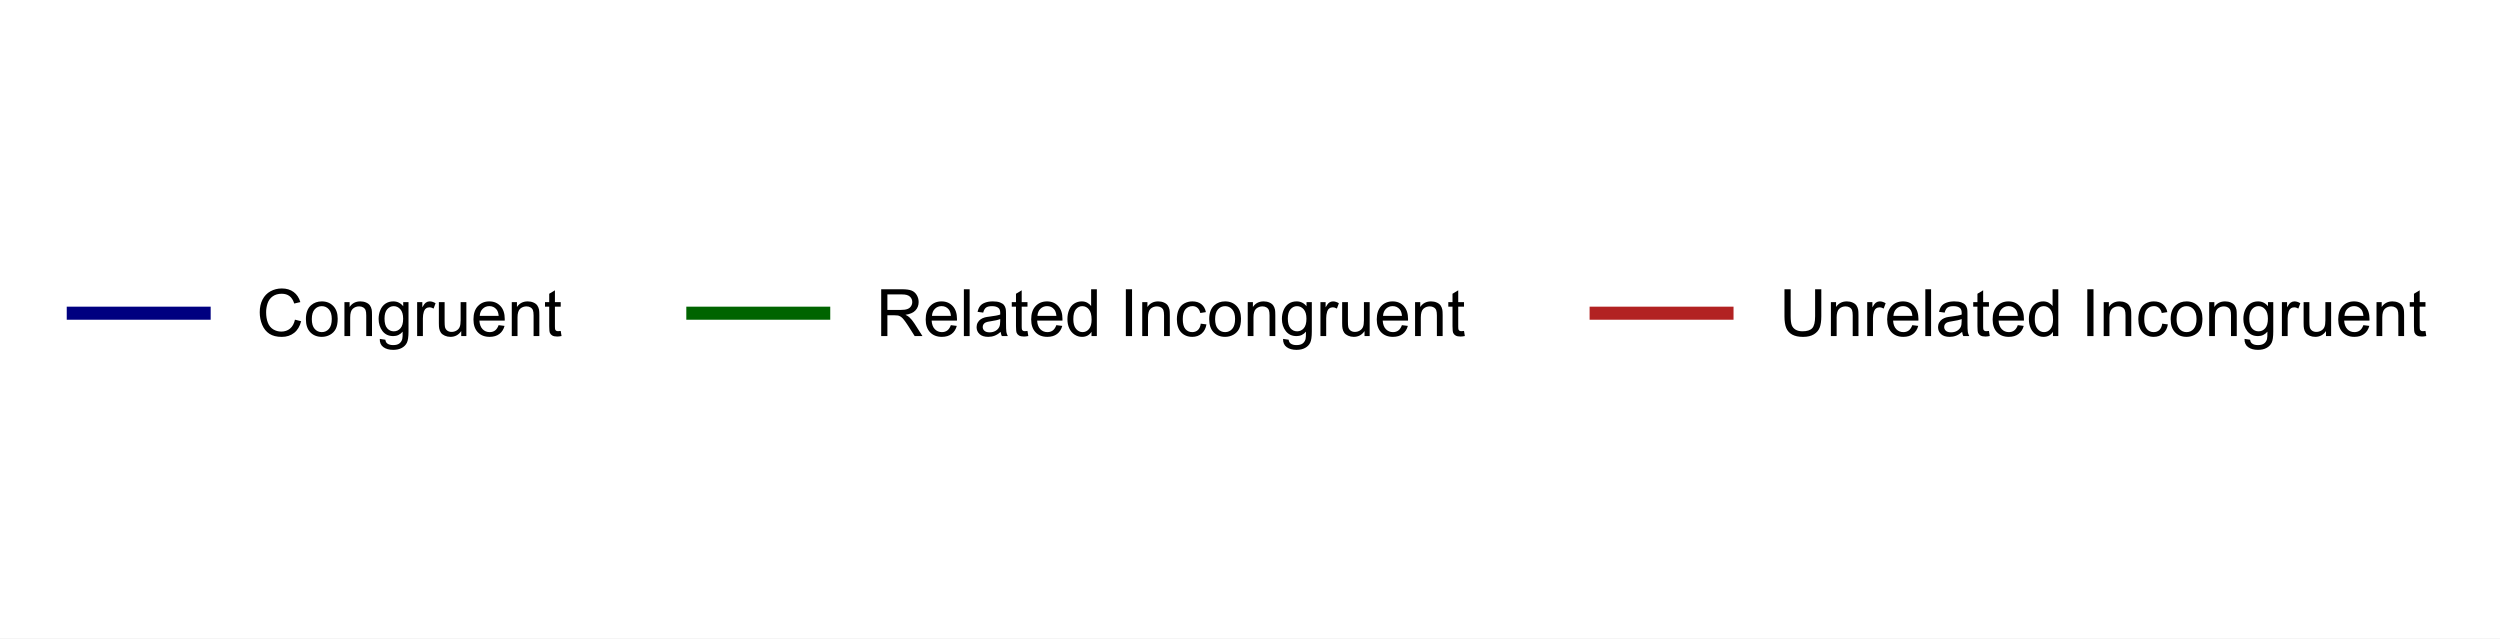
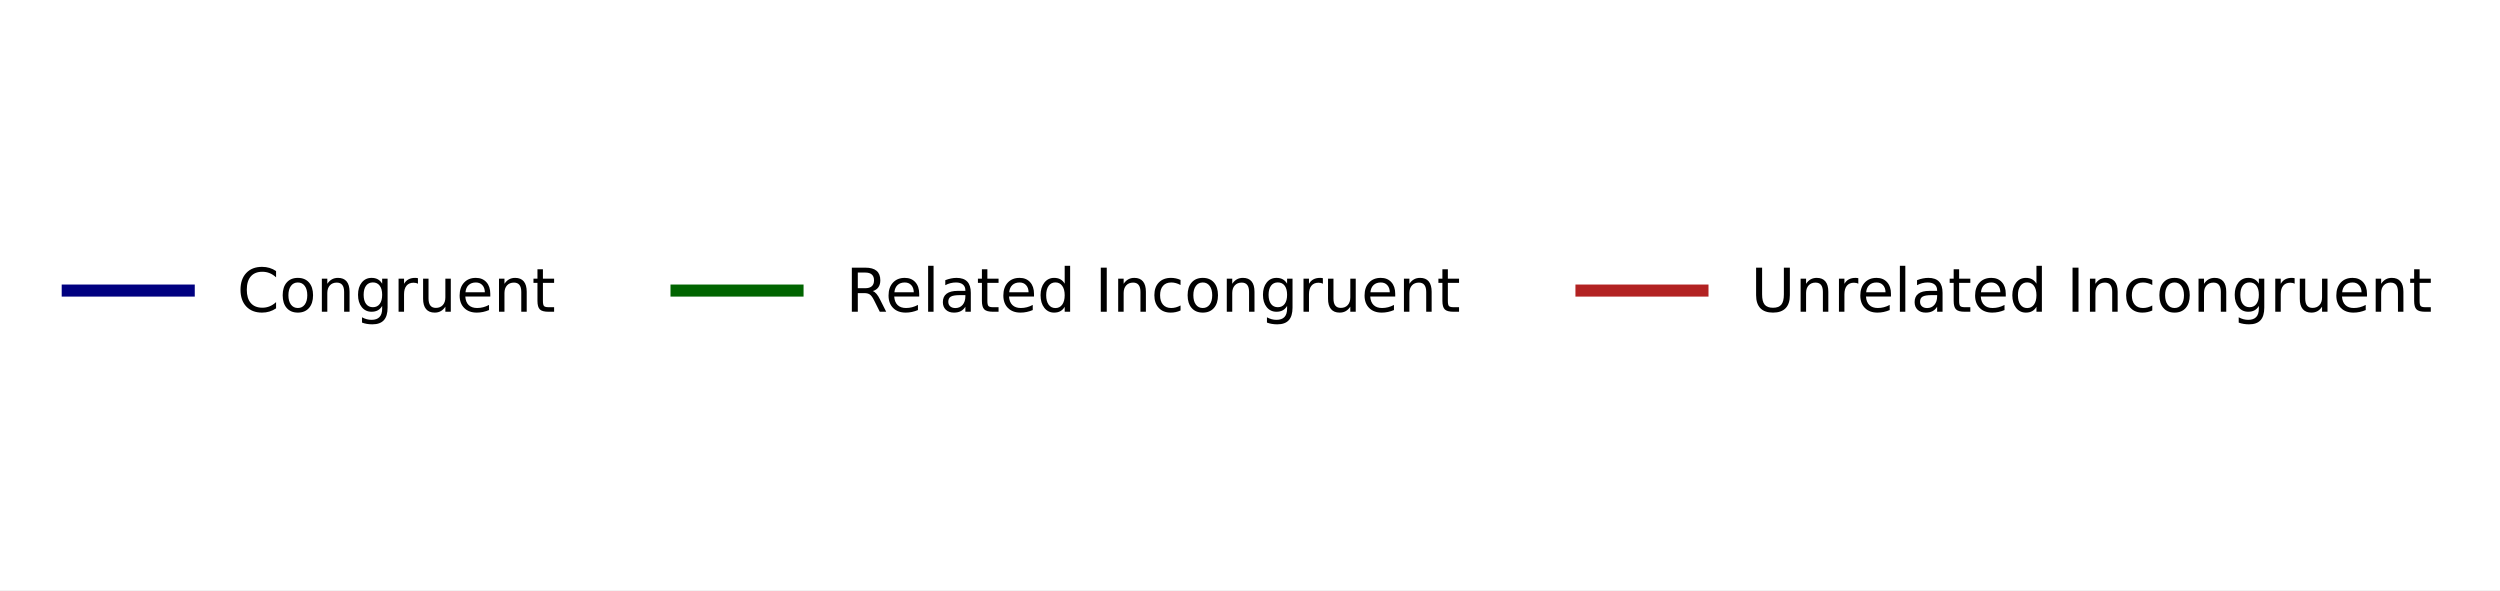
- <svg xmlns="http://www.w3.org/2000/svg" xmlns:xlink="http://www.w3.org/1999/xlink" width="382.098pt" height="97.56pt" viewBox="0 0 382.098 97.56" version="1.1">
+ <svg xmlns="http://www.w3.org/2000/svg" xmlns:xlink="http://www.w3.org/1999/xlink" width="413.306pt" height="97.56pt" viewBox="0 0 413.306 97.56" version="1.1">
  <defs>
    <style type="text/css">*{stroke-linejoin: round; stroke-linecap: butt}</style>
  </defs>
  <g id="figure_1">
    <g id="patch_1">
-       <path d="M 0 97.56  L 382.098 97.56  L 382.098 0  L 0 0  z " style="fill: #ffffff" />
+       <path d="M 0 97.56  L 413.306 97.56  L 413.306 0  L 0 0  z " style="fill: #ffffff" />
    </g>
    <g id="axes_1">
      <g id="legend_1">
        <g id="line2d_1">
-           <path d="M 11.2 47.867  L 21.2 47.867  L 31.2 47.867  " style="fill: none; stroke: #000080; stroke-width: 2; stroke-linecap: square" />
+           <path d="M 11.2 48.039  L 21.2 48.039  L 31.2 48.039  " style="fill: none; stroke: #000080; stroke-width: 2; stroke-linecap: square" />
        </g>
        <g id="text_1">
-           <g transform="translate(39.2 51.3675) scale(0.1 -0.1)">
+           <g transform="translate(39.2 51.53937) scale(0.1 -0.1)">
            <defs>
-               <path id="ArialMT-43" d="M 3763 1606  L 4369 1453  Q 4178 706 3683 314  Q 3188 -78 2472 -78  Q 1731 -78 1267 223  Q 803 525 561 1097  Q 319 1669 319 2325  Q 319 3041 592 3573  Q 866 4106 1370 4382  Q 1875 4659 2481 4659  Q 3169 4659 3637 4309  Q 4106 3959 4291 3325  L 3694 3184  Q 3534 3684 3231 3912  Q 2928 4141 2469 4141  Q 1941 4141 1586 3887  Q 1231 3634 1087 3207  Q 944 2781 944 2328  Q 944 1744 1114 1308  Q 1284 872 1643 656  Q 2003 441 2422 441  Q 2931 441 3284 734  Q 3638 1028 3763 1606  z " transform="scale(0.015625)" />
-               <path id="ArialMT-6f" d="M 213 1659  Q 213 2581 725 3025  Q 1153 3394 1769 3394  Q 2453 3394 2887 2945  Q 3322 2497 3322 1706  Q 3322 1066 3130 698  Q 2938 331 2570 128  Q 2203 -75 1769 -75  Q 1072 -75 642 372  Q 213 819 213 1659  z M 791 1659  Q 791 1022 1069 705  Q 1347 388 1769 388  Q 2188 388 2466 706  Q 2744 1025 2744 1678  Q 2744 2294 2464 2611  Q 2184 2928 1769 2928  Q 1347 2928 1069 2612  Q 791 2297 791 1659  z " transform="scale(0.015625)" />
-               <path id="ArialMT-6e" d="M 422 0  L 422 3319  L 928 3319  L 928 2847  Q 1294 3394 1984 3394  Q 2284 3394 2536 3286  Q 2788 3178 2913 3003  Q 3038 2828 3088 2588  Q 3119 2431 3119 2041  L 3119 0  L 2556 0  L 2556 2019  Q 2556 2363 2490 2533  Q 2425 2703 2258 2804  Q 2091 2906 1866 2906  Q 1506 2906 1245 2678  Q 984 2450 984 1813  L 984 0  L 422 0  z " transform="scale(0.015625)" />
-               <path id="ArialMT-67" d="M 319 -275  L 866 -356  Q 900 -609 1056 -725  Q 1266 -881 1628 -881  Q 2019 -881 2231 -725  Q 2444 -569 2519 -288  Q 2563 -116 2559 434  Q 2191 0 1641 0  Q 956 0 581 494  Q 206 988 206 1678  Q 206 2153 378 2554  Q 550 2956 876 3175  Q 1203 3394 1644 3394  Q 2231 3394 2613 2919  L 2613 3319  L 3131 3319  L 3131 450  Q 3131 -325 2973 -648  Q 2816 -972 2473 -1159  Q 2131 -1347 1631 -1347  Q 1038 -1347 672 -1080  Q 306 -813 319 -275  z M 784 1719  Q 784 1066 1043 766  Q 1303 466 1694 466  Q 2081 466 2343 764  Q 2606 1063 2606 1700  Q 2606 2309 2336 2618  Q 2066 2928 1684 2928  Q 1309 2928 1046 2623  Q 784 2319 784 1719  z " transform="scale(0.015625)" />
-               <path id="ArialMT-72" d="M 416 0  L 416 3319  L 922 3319  L 922 2816  Q 1116 3169 1280 3281  Q 1444 3394 1641 3394  Q 1925 3394 2219 3213  L 2025 2691  Q 1819 2813 1613 2813  Q 1428 2813 1281 2702  Q 1134 2591 1072 2394  Q 978 2094 978 1738  L 978 0  L 416 0  z " transform="scale(0.015625)" />
-               <path id="ArialMT-75" d="M 2597 0  L 2597 488  Q 2209 -75 1544 -75  Q 1250 -75 995 37  Q 741 150 617 320  Q 494 491 444 738  Q 409 903 409 1263  L 409 3319  L 972 3319  L 972 1478  Q 972 1038 1006 884  Q 1059 663 1231 536  Q 1403 409 1656 409  Q 1909 409 2131 539  Q 2353 669 2445 892  Q 2538 1116 2538 1541  L 2538 3319  L 3100 3319  L 3100 0  L 2597 0  z " transform="scale(0.015625)" />
-               <path id="ArialMT-65" d="M 2694 1069  L 3275 997  Q 3138 488 2766 206  Q 2394 -75 1816 -75  Q 1088 -75 661 373  Q 234 822 234 1631  Q 234 2469 665 2931  Q 1097 3394 1784 3394  Q 2450 3394 2872 2941  Q 3294 2488 3294 1666  Q 3294 1616 3291 1516  L 816 1516  Q 847 969 1125 678  Q 1403 388 1819 388  Q 2128 388 2347 550  Q 2566 713 2694 1069  z M 847 1978  L 2700 1978  Q 2663 2397 2488 2606  Q 2219 2931 1791 2931  Q 1403 2931 1139 2672  Q 875 2413 847 1978  z " transform="scale(0.015625)" />
-               <path id="ArialMT-74" d="M 1650 503  L 1731 6  Q 1494 -44 1306 -44  Q 1000 -44 831 53  Q 663 150 594 308  Q 525 466 525 972  L 525 2881  L 113 2881  L 113 3319  L 525 3319  L 525 4141  L 1084 4478  L 1084 3319  L 1650 3319  L 1650 2881  L 1084 2881  L 1084 941  Q 1084 700 1114 631  Q 1144 563 1211 522  Q 1278 481 1403 481  Q 1497 481 1650 503  z " transform="scale(0.015625)" />
+               <path id="DejaVuSans-43" d="M 4122 4306  L 4122 3641  Q 3803 3938 3442 4084  Q 3081 4231 2675 4231  Q 1875 4231 1450 3742  Q 1025 3253 1025 2328  Q 1025 1406 1450 917  Q 1875 428 2675 428  Q 3081 428 3442 575  Q 3803 722 4122 1019  L 4122 359  Q 3791 134 3420 21  Q 3050 -91 2638 -91  Q 1578 -91 968 557  Q 359 1206 359 2328  Q 359 3453 968 4101  Q 1578 4750 2638 4750  Q 3056 4750 3426 4639  Q 3797 4528 4122 4306  z " transform="scale(0.015625)" />
+               <path id="DejaVuSans-6f" d="M 1959 3097  Q 1497 3097 1228 2736  Q 959 2375 959 1747  Q 959 1119 1226 758  Q 1494 397 1959 397  Q 2419 397 2687 759  Q 2956 1122 2956 1747  Q 2956 2369 2687 2733  Q 2419 3097 1959 3097  z M 1959 3584  Q 2709 3584 3137 3096  Q 3566 2609 3566 1747  Q 3566 888 3137 398  Q 2709 -91 1959 -91  Q 1206 -91 779 398  Q 353 888 353 1747  Q 353 2609 779 3096  Q 1206 3584 1959 3584  z " transform="scale(0.015625)" />
+               <path id="DejaVuSans-6e" d="M 3513 2113  L 3513 0  L 2938 0  L 2938 2094  Q 2938 2591 2744 2837  Q 2550 3084 2163 3084  Q 1697 3084 1428 2787  Q 1159 2491 1159 1978  L 1159 0  L 581 0  L 581 3500  L 1159 3500  L 1159 2956  Q 1366 3272 1645 3428  Q 1925 3584 2291 3584  Q 2894 3584 3203 3211  Q 3513 2838 3513 2113  z " transform="scale(0.015625)" />
+               <path id="DejaVuSans-67" d="M 2906 1791  Q 2906 2416 2648 2759  Q 2391 3103 1925 3103  Q 1463 3103 1205 2759  Q 947 2416 947 1791  Q 947 1169 1205 825  Q 1463 481 1925 481  Q 2391 481 2648 825  Q 2906 1169 2906 1791  z M 3481 434  Q 3481 -459 3084 -895  Q 2688 -1331 1869 -1331  Q 1566 -1331 1297 -1286  Q 1028 -1241 775 -1147  L 775 -588  Q 1028 -725 1275 -790  Q 1522 -856 1778 -856  Q 2344 -856 2625 -561  Q 2906 -266 2906 331  L 2906 616  Q 2728 306 2450 153  Q 2172 0 1784 0  Q 1141 0 747 490  Q 353 981 353 1791  Q 353 2603 747 3093  Q 1141 3584 1784 3584  Q 2172 3584 2450 3431  Q 2728 3278 2906 2969  L 2906 3500  L 3481 3500  L 3481 434  z " transform="scale(0.015625)" />
+               <path id="DejaVuSans-72" d="M 2631 2963  Q 2534 3019 2420 3045  Q 2306 3072 2169 3072  Q 1681 3072 1420 2755  Q 1159 2438 1159 1844  L 1159 0  L 581 0  L 581 3500  L 1159 3500  L 1159 2956  Q 1341 3275 1631 3429  Q 1922 3584 2338 3584  Q 2397 3584 2469 3576  Q 2541 3569 2628 3553  L 2631 2963  z " transform="scale(0.015625)" />
+               <path id="DejaVuSans-75" d="M 544 1381  L 544 3500  L 1119 3500  L 1119 1403  Q 1119 906 1312 657  Q 1506 409 1894 409  Q 2359 409 2629 706  Q 2900 1003 2900 1516  L 2900 3500  L 3475 3500  L 3475 0  L 2900 0  L 2900 538  Q 2691 219 2414 64  Q 2138 -91 1772 -91  Q 1169 -91 856 284  Q 544 659 544 1381  z M 1991 3584  L 1991 3584  z " transform="scale(0.015625)" />
+               <path id="DejaVuSans-65" d="M 3597 1894  L 3597 1613  L 953 1613  Q 991 1019 1311 708  Q 1631 397 2203 397  Q 2534 397 2845 478  Q 3156 559 3463 722  L 3463 178  Q 3153 47 2828 -22  Q 2503 -91 2169 -91  Q 1331 -91 842 396  Q 353 884 353 1716  Q 353 2575 817 3079  Q 1281 3584 2069 3584  Q 2775 3584 3186 3129  Q 3597 2675 3597 1894  z M 3022 2063  Q 3016 2534 2758 2815  Q 2500 3097 2075 3097  Q 1594 3097 1305 2825  Q 1016 2553 972 2059  L 3022 2063  z " transform="scale(0.015625)" />
+               <path id="DejaVuSans-74" d="M 1172 4494  L 1172 3500  L 2356 3500  L 2356 3053  L 1172 3053  L 1172 1153  Q 1172 725 1289 603  Q 1406 481 1766 481  L 2356 481  L 2356 0  L 1766 0  Q 1100 0 847 248  Q 594 497 594 1153  L 594 3053  L 172 3053  L 172 3500  L 594 3500  L 594 4494  L 1172 4494  z " transform="scale(0.015625)" />
            </defs>
-             <use xlink:href="#ArialMT-43" />
-             <use xlink:href="#ArialMT-6f" x="72.217" />
-             <use xlink:href="#ArialMT-6e" x="127.832" />
-             <use xlink:href="#ArialMT-67" x="183.447" />
-             <use xlink:href="#ArialMT-72" x="239.062" />
-             <use xlink:href="#ArialMT-75" x="272.363" />
-             <use xlink:href="#ArialMT-65" x="327.979" />
-             <use xlink:href="#ArialMT-6e" x="383.594" />
-             <use xlink:href="#ArialMT-74" x="439.209" />
+             <use xlink:href="#DejaVuSans-43" />
+             <use xlink:href="#DejaVuSans-6f" x="69.824" />
+             <use xlink:href="#DejaVuSans-6e" x="131.006" />
+             <use xlink:href="#DejaVuSans-67" x="194.385" />
+             <use xlink:href="#DejaVuSans-72" x="257.861" />
+             <use xlink:href="#DejaVuSans-75" x="298.975" />
+             <use xlink:href="#DejaVuSans-65" x="362.354" />
+             <use xlink:href="#DejaVuSans-6e" x="423.877" />
+             <use xlink:href="#DejaVuSans-74" x="487.256" />
          </g>
        </g>
        <g id="line2d_2">
-           <path d="M 105.895 47.867  L 115.895 47.867  L 125.895 47.867  " style="fill: none; stroke: #006400; stroke-width: 2; stroke-linecap: square" />
+           <path d="M 111.847 48.039  L 121.847 48.039  L 131.847 48.039  " style="fill: none; stroke: #006400; stroke-width: 2; stroke-linecap: square" />
        </g>
        <g id="text_2">
-           <g transform="translate(133.8953 51.3675) scale(0.1 -0.1)">
+           <g transform="translate(139.8469 51.53937) scale(0.1 -0.1)">
            <defs>
-               <path id="ArialMT-52" d="M 503 0  L 503 4581  L 2534 4581  Q 3147 4581 3465 4457  Q 3784 4334 3975 4021  Q 4166 3709 4166 3331  Q 4166 2844 3850 2509  Q 3534 2175 2875 2084  Q 3116 1969 3241 1856  Q 3506 1613 3744 1247  L 4541 0  L 3778 0  L 3172 953  Q 2906 1366 2734 1584  Q 2563 1803 2427 1890  Q 2291 1978 2150 2013  Q 2047 2034 1813 2034  L 1109 2034  L 1109 0  L 503 0  z M 1109 2559  L 2413 2559  Q 2828 2559 3062 2645  Q 3297 2731 3419 2920  Q 3541 3109 3541 3331  Q 3541 3656 3305 3865  Q 3069 4075 2559 4075  L 1109 4075  L 1109 2559  z " transform="scale(0.015625)" />
-               <path id="ArialMT-6c" d="M 409 0  L 409 4581  L 972 4581  L 972 0  L 409 0  z " transform="scale(0.015625)" />
-               <path id="ArialMT-61" d="M 2588 409  Q 2275 144 1986 34  Q 1697 -75 1366 -75  Q 819 -75 525 192  Q 231 459 231 875  Q 231 1119 342 1320  Q 453 1522 633 1644  Q 813 1766 1038 1828  Q 1203 1872 1538 1913  Q 2219 1994 2541 2106  Q 2544 2222 2544 2253  Q 2544 2597 2384 2738  Q 2169 2928 1744 2928  Q 1347 2928 1158 2789  Q 969 2650 878 2297  L 328 2372  Q 403 2725 575 2942  Q 747 3159 1072 3276  Q 1397 3394 1825 3394  Q 2250 3394 2515 3294  Q 2781 3194 2906 3042  Q 3031 2891 3081 2659  Q 3109 2516 3109 2141  L 3109 1391  Q 3109 606 3145 398  Q 3181 191 3288 0  L 2700 0  Q 2613 175 2588 409  z M 2541 1666  Q 2234 1541 1622 1453  Q 1275 1403 1131 1340  Q 988 1278 909 1158  Q 831 1038 831 891  Q 831 666 1001 516  Q 1172 366 1500 366  Q 1825 366 2078 508  Q 2331 650 2450 897  Q 2541 1088 2541 1459  L 2541 1666  z " transform="scale(0.015625)" />
-               <path id="ArialMT-64" d="M 2575 0  L 2575 419  Q 2259 -75 1647 -75  Q 1250 -75 917 144  Q 584 363 401 755  Q 219 1147 219 1656  Q 219 2153 384 2558  Q 550 2963 881 3178  Q 1213 3394 1622 3394  Q 1922 3394 2156 3267  Q 2391 3141 2538 2938  L 2538 4581  L 3097 4581  L 3097 0  L 2575 0  z M 797 1656  Q 797 1019 1065 703  Q 1334 388 1700 388  Q 2069 388 2326 689  Q 2584 991 2584 1609  Q 2584 2291 2321 2609  Q 2059 2928 1675 2928  Q 1300 2928 1048 2622  Q 797 2316 797 1656  z " transform="scale(0.015625)" />
-               <path id="ArialMT-20" transform="scale(0.015625)" />
-               <path id="ArialMT-49" d="M 597 0  L 597 4581  L 1203 4581  L 1203 0  L 597 0  z " transform="scale(0.015625)" />
-               <path id="ArialMT-63" d="M 2588 1216  L 3141 1144  Q 3050 572 2676 248  Q 2303 -75 1759 -75  Q 1078 -75 664 370  Q 250 816 250 1647  Q 250 2184 428 2587  Q 606 2991 970 3192  Q 1334 3394 1763 3394  Q 2303 3394 2647 3120  Q 2991 2847 3088 2344  L 2541 2259  Q 2463 2594 2264 2762  Q 2066 2931 1784 2931  Q 1359 2931 1093 2626  Q 828 2322 828 1663  Q 828 994 1084 691  Q 1341 388 1753 388  Q 2084 388 2306 591  Q 2528 794 2588 1216  z " transform="scale(0.015625)" />
+               <path id="DejaVuSans-52" d="M 2841 2188  Q 3044 2119 3236 1894  Q 3428 1669 3622 1275  L 4263 0  L 3584 0  L 2988 1197  Q 2756 1666 2539 1819  Q 2322 1972 1947 1972  L 1259 1972  L 1259 0  L 628 0  L 628 4666  L 2053 4666  Q 2853 4666 3247 4331  Q 3641 3997 3641 3322  Q 3641 2881 3436 2590  Q 3231 2300 2841 2188  z M 1259 4147  L 1259 2491  L 2053 2491  Q 2509 2491 2742 2702  Q 2975 2913 2975 3322  Q 2975 3731 2742 3939  Q 2509 4147 2053 4147  L 1259 4147  z " transform="scale(0.015625)" />
+               <path id="DejaVuSans-6c" d="M 603 4863  L 1178 4863  L 1178 0  L 603 0  L 603 4863  z " transform="scale(0.015625)" />
+               <path id="DejaVuSans-61" d="M 2194 1759  Q 1497 1759 1228 1600  Q 959 1441 959 1056  Q 959 750 1161 570  Q 1363 391 1709 391  Q 2188 391 2477 730  Q 2766 1069 2766 1631  L 2766 1759  L 2194 1759  z M 3341 1997  L 3341 0  L 2766 0  L 2766 531  Q 2569 213 2275 61  Q 1981 -91 1556 -91  Q 1019 -91 701 211  Q 384 513 384 1019  Q 384 1609 779 1909  Q 1175 2209 1959 2209  L 2766 2209  L 2766 2266  Q 2766 2663 2505 2880  Q 2244 3097 1772 3097  Q 1472 3097 1187 3025  Q 903 2953 641 2809  L 641 3341  Q 956 3463 1253 3523  Q 1550 3584 1831 3584  Q 2591 3584 2966 3190  Q 3341 2797 3341 1997  z " transform="scale(0.015625)" />
+               <path id="DejaVuSans-64" d="M 2906 2969  L 2906 4863  L 3481 4863  L 3481 0  L 2906 0  L 2906 525  Q 2725 213 2448 61  Q 2172 -91 1784 -91  Q 1150 -91 751 415  Q 353 922 353 1747  Q 353 2572 751 3078  Q 1150 3584 1784 3584  Q 2172 3584 2448 3432  Q 2725 3281 2906 2969  z M 947 1747  Q 947 1113 1208 752  Q 1469 391 1925 391  Q 2381 391 2643 752  Q 2906 1113 2906 1747  Q 2906 2381 2643 2742  Q 2381 3103 1925 3103  Q 1469 3103 1208 2742  Q 947 2381 947 1747  z " transform="scale(0.015625)" />
+               <path id="DejaVuSans-20" transform="scale(0.015625)" />
+               <path id="DejaVuSans-49" d="M 628 4666  L 1259 4666  L 1259 0  L 628 0  L 628 4666  z " transform="scale(0.015625)" />
+               <path id="DejaVuSans-63" d="M 3122 3366  L 3122 2828  Q 2878 2963 2633 3030  Q 2388 3097 2138 3097  Q 1578 3097 1268 2742  Q 959 2388 959 1747  Q 959 1106 1268 751  Q 1578 397 2138 397  Q 2388 397 2633 464  Q 2878 531 3122 666  L 3122 134  Q 2881 22 2623 -34  Q 2366 -91 2075 -91  Q 1284 -91 818 406  Q 353 903 353 1747  Q 353 2603 823 3093  Q 1294 3584 2113 3584  Q 2378 3584 2631 3529  Q 2884 3475 3122 3366  z " transform="scale(0.015625)" />
            </defs>
-             <use xlink:href="#ArialMT-52" />
-             <use xlink:href="#ArialMT-65" x="72.217" />
-             <use xlink:href="#ArialMT-6c" x="127.832" />
-             <use xlink:href="#ArialMT-61" x="150.049" />
-             <use xlink:href="#ArialMT-74" x="205.664" />
-             <use xlink:href="#ArialMT-65" x="233.447" />
-             <use xlink:href="#ArialMT-64" x="289.062" />
-             <use xlink:href="#ArialMT-20" x="344.678" />
-             <use xlink:href="#ArialMT-49" x="372.461" />
-             <use xlink:href="#ArialMT-6e" x="400.244" />
-             <use xlink:href="#ArialMT-63" x="455.859" />
-             <use xlink:href="#ArialMT-6f" x="505.859" />
-             <use xlink:href="#ArialMT-6e" x="561.475" />
-             <use xlink:href="#ArialMT-67" x="617.09" />
-             <use xlink:href="#ArialMT-72" x="672.705" />
-             <use xlink:href="#ArialMT-75" x="706.006" />
-             <use xlink:href="#ArialMT-65" x="761.621" />
-             <use xlink:href="#ArialMT-6e" x="817.236" />
-             <use xlink:href="#ArialMT-74" x="872.852" />
+             <use xlink:href="#DejaVuSans-52" />
+             <use xlink:href="#DejaVuSans-65" x="64.982" />
+             <use xlink:href="#DejaVuSans-6c" x="126.506" />
+             <use xlink:href="#DejaVuSans-61" x="154.289" />
+             <use xlink:href="#DejaVuSans-74" x="215.568" />
+             <use xlink:href="#DejaVuSans-65" x="254.777" />
+             <use xlink:href="#DejaVuSans-64" x="316.301" />
+             <use xlink:href="#DejaVuSans-20" x="379.777" />
+             <use xlink:href="#DejaVuSans-49" x="411.564" />
+             <use xlink:href="#DejaVuSans-6e" x="441.057" />
+             <use xlink:href="#DejaVuSans-63" x="504.436" />
+             <use xlink:href="#DejaVuSans-6f" x="559.416" />
+             <use xlink:href="#DejaVuSans-6e" x="620.598" />
+             <use xlink:href="#DejaVuSans-67" x="683.977" />
+             <use xlink:href="#DejaVuSans-72" x="747.453" />
+             <use xlink:href="#DejaVuSans-75" x="788.566" />
+             <use xlink:href="#DejaVuSans-65" x="851.945" />
+             <use xlink:href="#DejaVuSans-6e" x="913.469" />
+             <use xlink:href="#DejaVuSans-74" x="976.848" />
          </g>
        </g>
        <g id="line2d_3">
-           <path d="M 243.952 47.867  L 253.952 47.867  L 263.952 47.867  " style="fill: none; stroke: #b22222; stroke-width: 2; stroke-linecap: square" />
+           <path d="M 261.455 48.039  L 271.455 48.039  L 281.455 48.039  " style="fill: none; stroke: #b22222; stroke-width: 2; stroke-linecap: square" />
        </g>
        <g id="text_3">
-           <g transform="translate(271.9516 51.3675) scale(0.1 -0.1)">
+           <g transform="translate(289.4547 51.53937) scale(0.1 -0.1)">
            <defs>
-               <path id="ArialMT-55" d="M 3500 4581  L 4106 4581  L 4106 1934  Q 4106 1244 3950 837  Q 3794 431 3386 176  Q 2978 -78 2316 -78  Q 1672 -78 1262 144  Q 853 366 678 786  Q 503 1206 503 1934  L 503 4581  L 1109 4581  L 1109 1938  Q 1109 1341 1220 1058  Q 1331 775 1601 622  Q 1872 469 2263 469  Q 2931 469 3215 772  Q 3500 1075 3500 1938  L 3500 4581  z " transform="scale(0.015625)" />
+               <path id="DejaVuSans-55" d="M 556 4666  L 1191 4666  L 1191 1831  Q 1191 1081 1462 751  Q 1734 422 2344 422  Q 2950 422 3222 751  Q 3494 1081 3494 1831  L 3494 4666  L 4128 4666  L 4128 1753  Q 4128 841 3676 375  Q 3225 -91 2344 -91  Q 1459 -91 1007 375  Q 556 841 556 1753  L 556 4666  z " transform="scale(0.015625)" />
            </defs>
-             <use xlink:href="#ArialMT-55" />
-             <use xlink:href="#ArialMT-6e" x="72.217" />
-             <use xlink:href="#ArialMT-72" x="127.832" />
-             <use xlink:href="#ArialMT-65" x="161.133" />
-             <use xlink:href="#ArialMT-6c" x="216.748" />
-             <use xlink:href="#ArialMT-61" x="238.965" />
-             <use xlink:href="#ArialMT-74" x="294.58" />
-             <use xlink:href="#ArialMT-65" x="322.363" />
-             <use xlink:href="#ArialMT-64" x="377.979" />
-             <use xlink:href="#ArialMT-20" x="433.594" />
-             <use xlink:href="#ArialMT-49" x="461.377" />
-             <use xlink:href="#ArialMT-6e" x="489.16" />
-             <use xlink:href="#ArialMT-63" x="544.775" />
-             <use xlink:href="#ArialMT-6f" x="594.775" />
-             <use xlink:href="#ArialMT-6e" x="650.391" />
-             <use xlink:href="#ArialMT-67" x="706.006" />
-             <use xlink:href="#ArialMT-72" x="761.621" />
-             <use xlink:href="#ArialMT-75" x="794.922" />
-             <use xlink:href="#ArialMT-65" x="850.537" />
-             <use xlink:href="#ArialMT-6e" x="906.152" />
-             <use xlink:href="#ArialMT-74" x="961.768" />
+             <use xlink:href="#DejaVuSans-55" />
+             <use xlink:href="#DejaVuSans-6e" x="73.193" />
+             <use xlink:href="#DejaVuSans-72" x="136.572" />
+             <use xlink:href="#DejaVuSans-65" x="175.436" />
+             <use xlink:href="#DejaVuSans-6c" x="236.959" />
+             <use xlink:href="#DejaVuSans-61" x="264.742" />
+             <use xlink:href="#DejaVuSans-74" x="326.021" />
+             <use xlink:href="#DejaVuSans-65" x="365.23" />
+             <use xlink:href="#DejaVuSans-64" x="426.754" />
+             <use xlink:href="#DejaVuSans-20" x="490.23" />
+             <use xlink:href="#DejaVuSans-49" x="522.018" />
+             <use xlink:href="#DejaVuSans-6e" x="551.51" />
+             <use xlink:href="#DejaVuSans-63" x="614.889" />
+             <use xlink:href="#DejaVuSans-6f" x="669.869" />
+             <use xlink:href="#DejaVuSans-6e" x="731.051" />
+             <use xlink:href="#DejaVuSans-67" x="794.43" />
+             <use xlink:href="#DejaVuSans-72" x="857.906" />
+             <use xlink:href="#DejaVuSans-75" x="899.02" />
+             <use xlink:href="#DejaVuSans-65" x="962.398" />
+             <use xlink:href="#DejaVuSans-6e" x="1023.922" />
+             <use xlink:href="#DejaVuSans-74" x="1087.301" />
          </g>
        </g>
      </g>
    </g>
  </g>
</svg>
